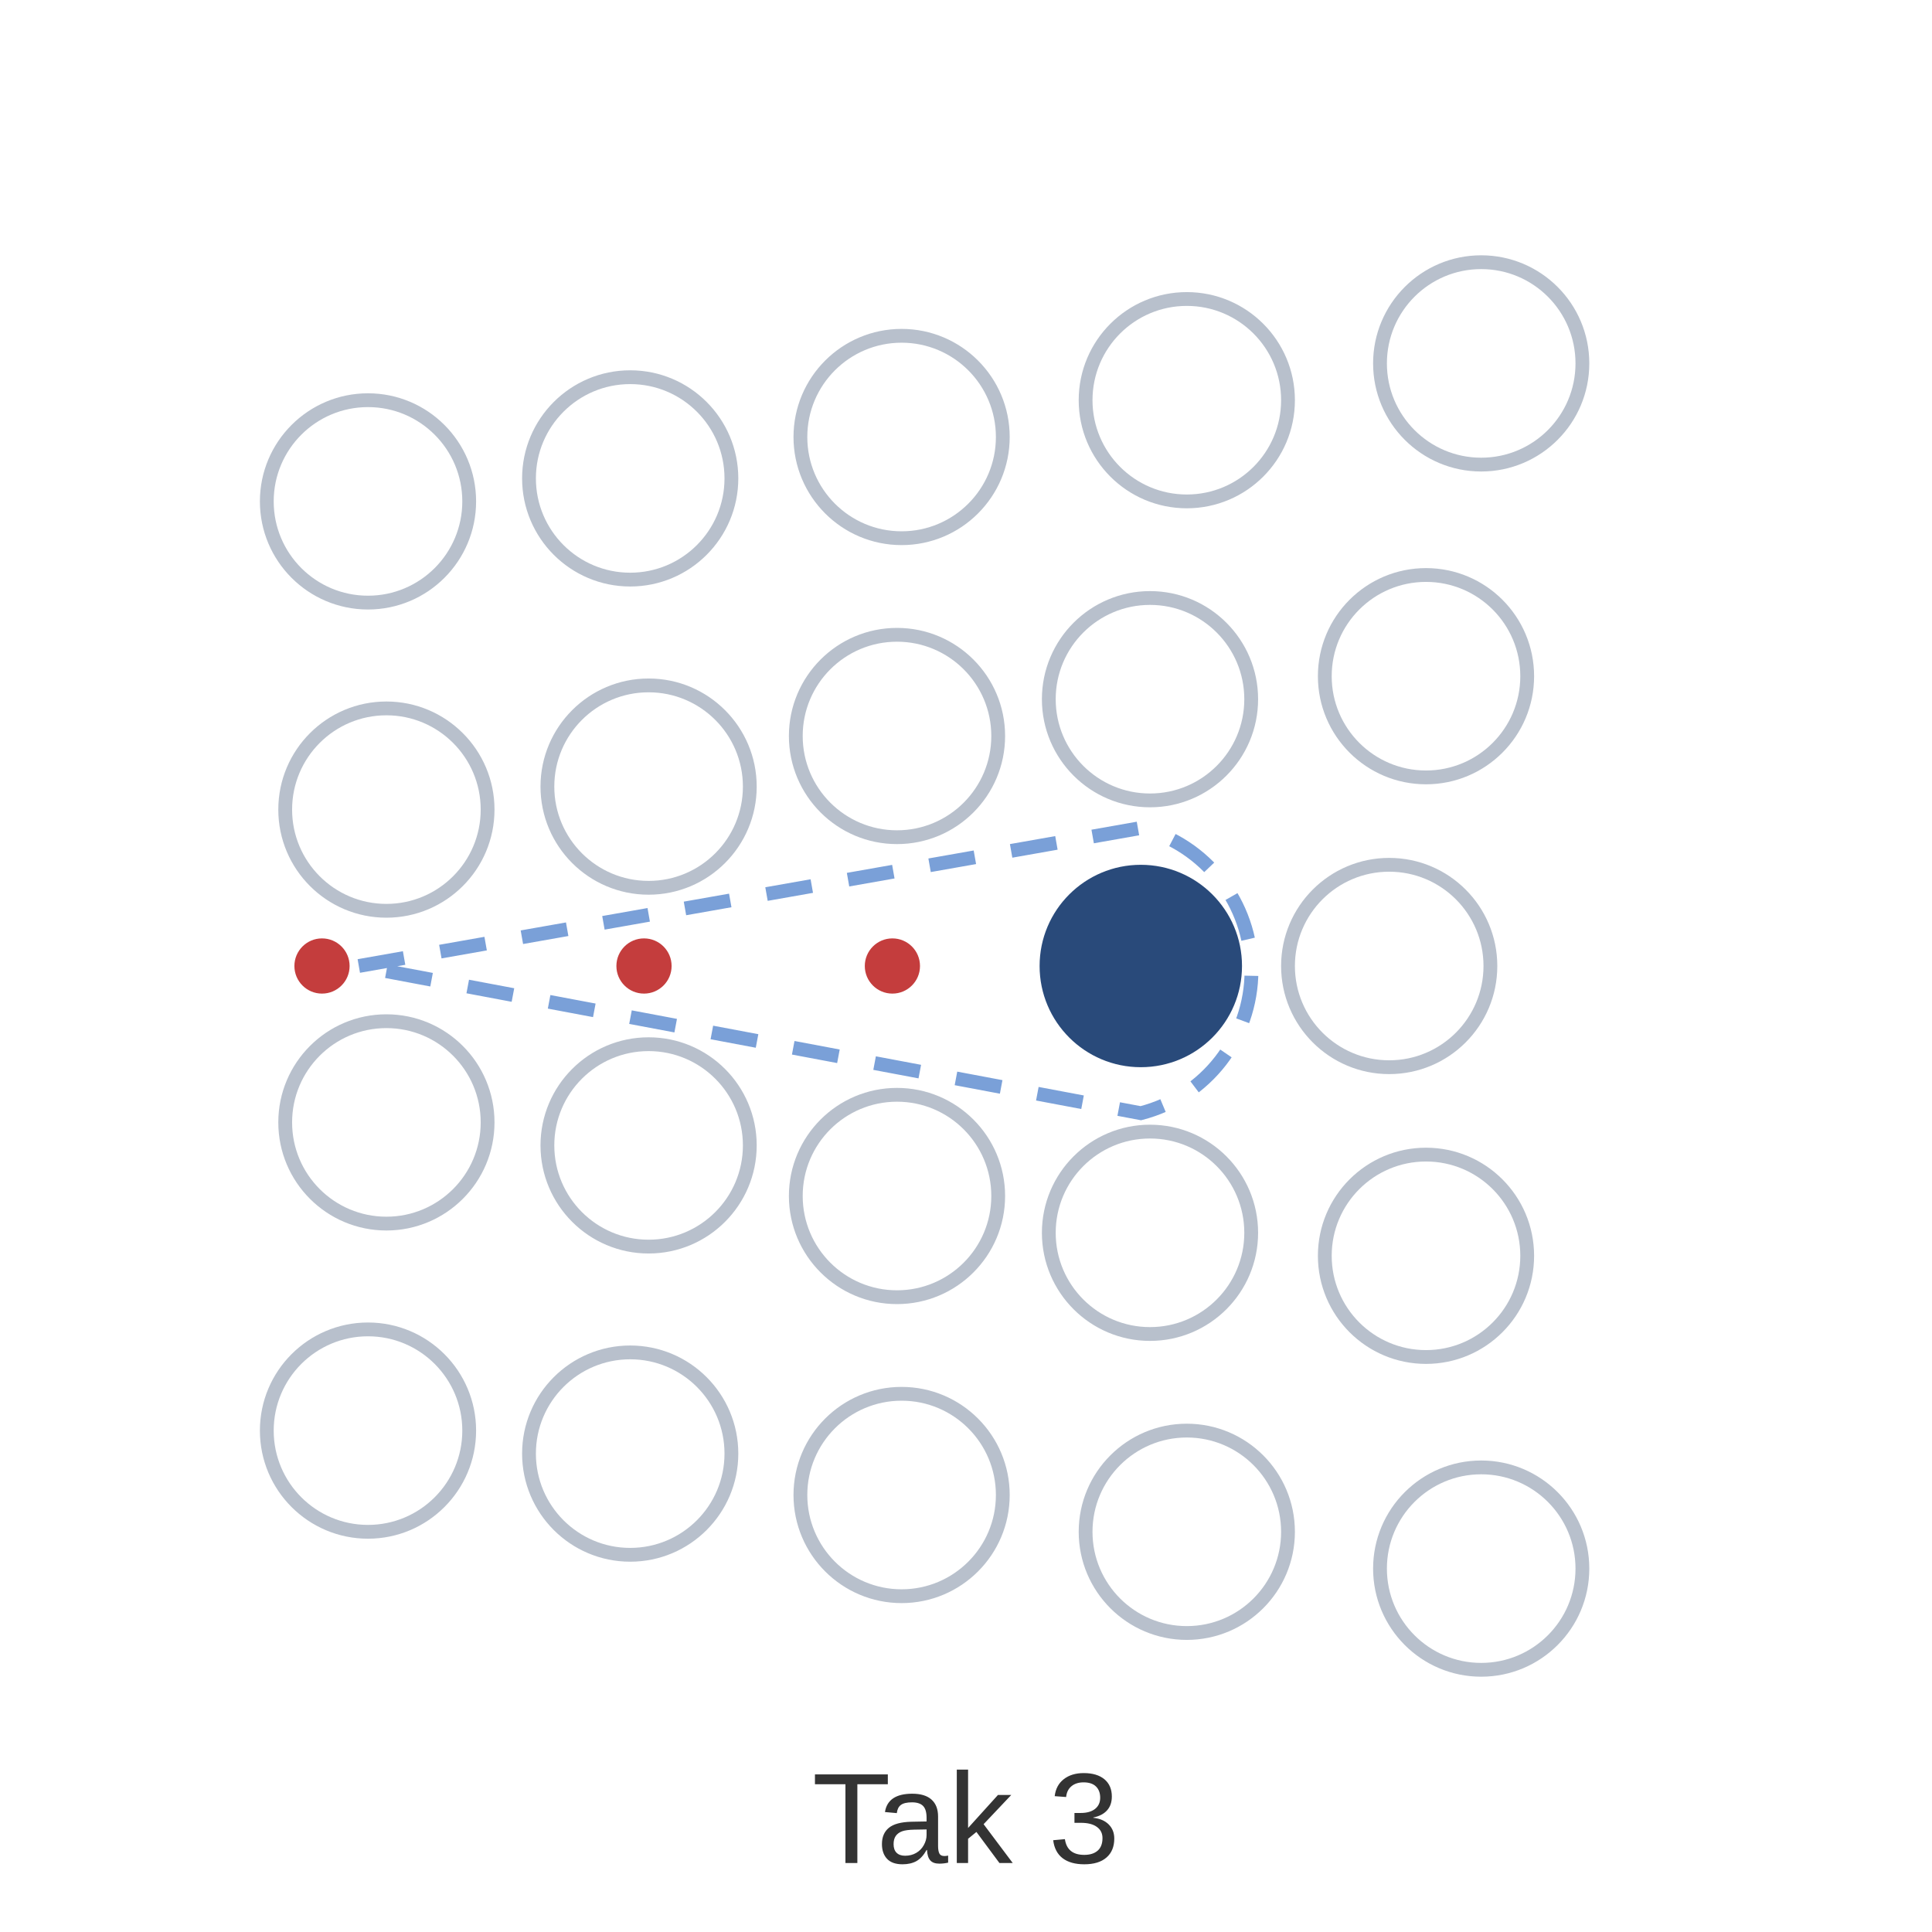
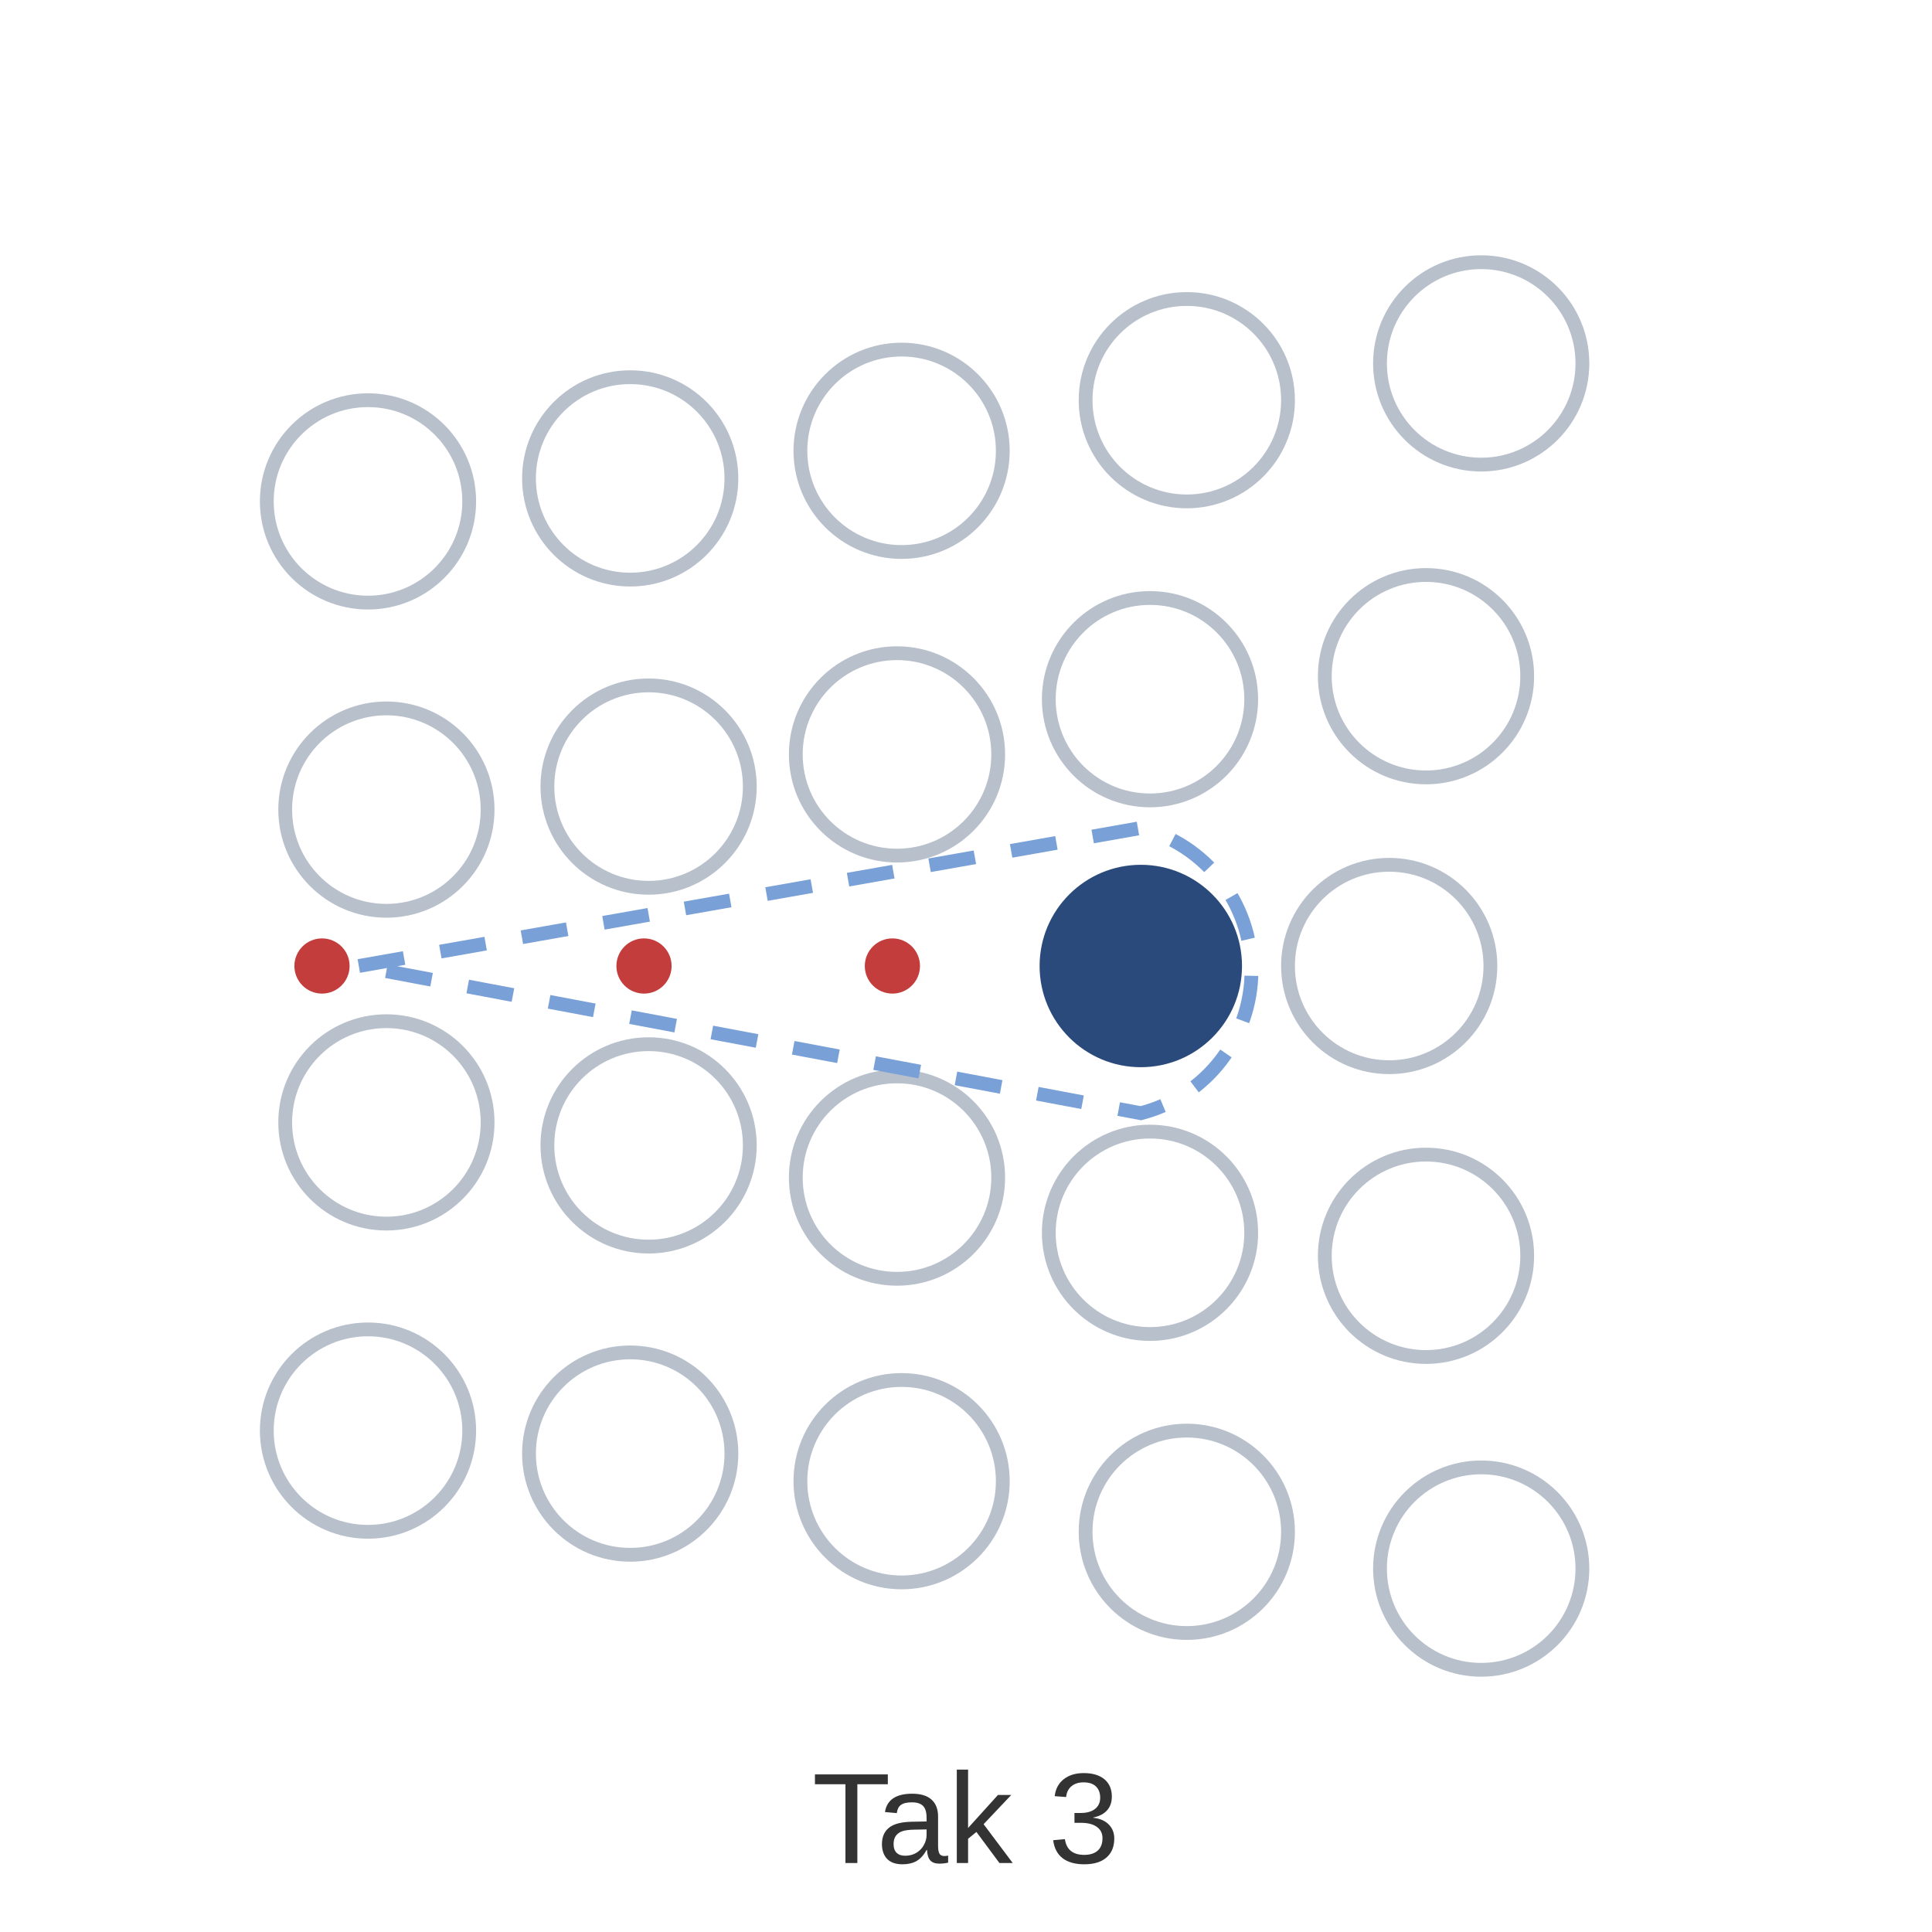
<svg xmlns="http://www.w3.org/2000/svg" width="420" height="420" viewBox="0 0 420 420">
  <rect width="100%" height="100%" fill="white" />
  <g fill="none" stroke="#b8c0cc" stroke-width="3">
    <circle cx="80" cy="109" r="22" />
    <circle cx="137" cy="104" r="22" />
-     <circle cx="196" cy="95" r="22" />
+     <circle cx="196" cy="98" r="22" />
    <circle cx="258" cy="87" r="22" />
    <circle cx="322" cy="79" r="22" />
    <circle cx="84" cy="176" r="22" />
    <circle cx="141" cy="171" r="22" />
-     <circle cx="195" cy="160" r="22" />
+     <circle cx="195" cy="164" r="22" />
    <circle cx="250" cy="152" r="22" />
    <circle cx="310" cy="147" r="22" />
    <circle cx="302" cy="210" r="22" />
    <circle cx="84" cy="244" r="22" />
    <circle cx="141" cy="249" r="22" />
-     <circle cx="195" cy="260" r="22" />
+     <circle cx="195" cy="256" r="22" />
    <circle cx="250" cy="268" r="22" />
    <circle cx="310" cy="273" r="22" />
    <circle cx="80" cy="311" r="22" />
    <circle cx="137" cy="316" r="22" />
-     <circle cx="196" cy="325" r="22" />
+     <circle cx="196" cy="322" r="22" />
    <circle cx="258" cy="333" r="22" />
    <circle cx="322" cy="341" r="22" />
  </g>
  <circle cx="248" cy="210" r="22" fill="#294a7a" />
  <circle cx="70" cy="210" r="6" fill="#c43d3d" />
  <circle cx="140" cy="210" r="6" fill="#c43d3d" />
  <circle cx="194" cy="210" r="6" fill="#c43d3d" />
  <path d="     M 78 210     L 248 180     A 32 32 0 0 1 248 242     Z" fill="none" stroke="#7aa0d8" stroke-width="3" stroke-dasharray="10 8" />
  <text x="210" y="405" text-anchor="middle" font-family="Arial, sans-serif" font-size="28" fill="#333">
    Tak 3
  </text>
</svg>
